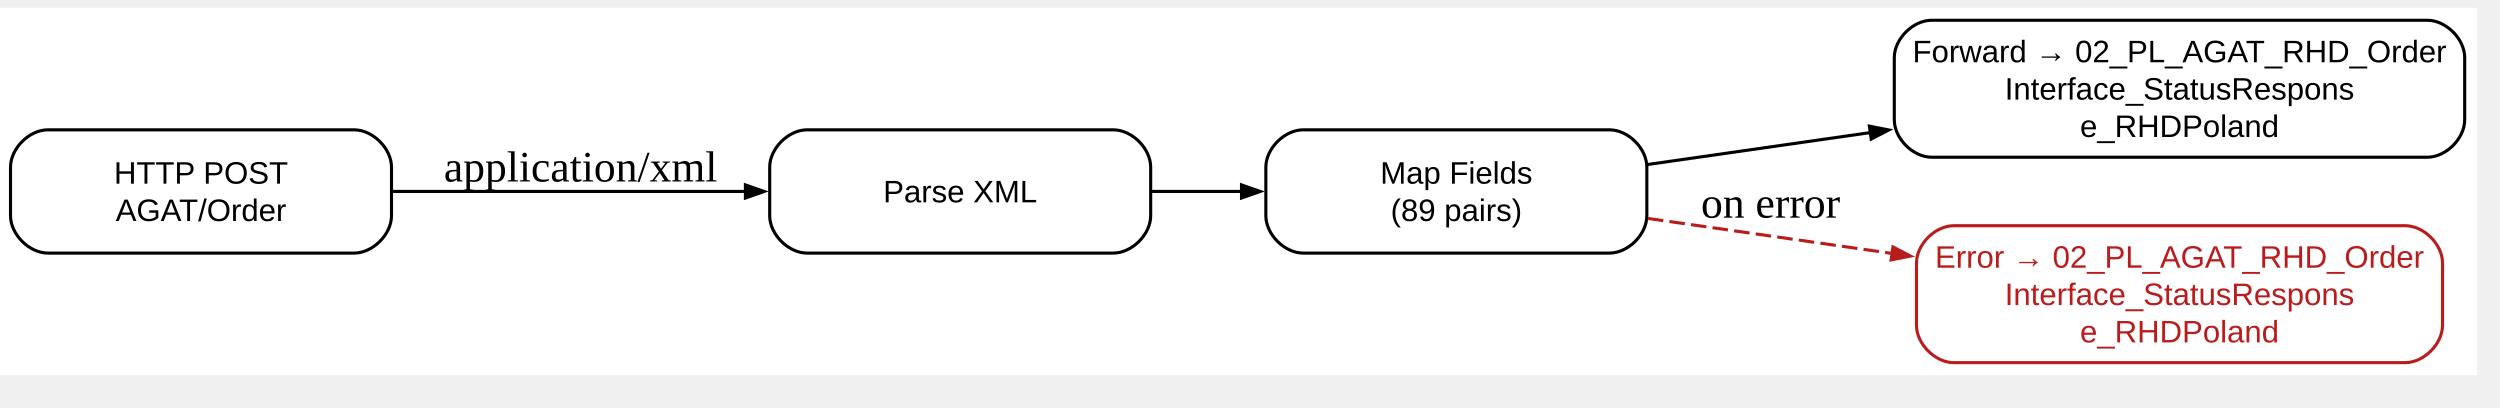
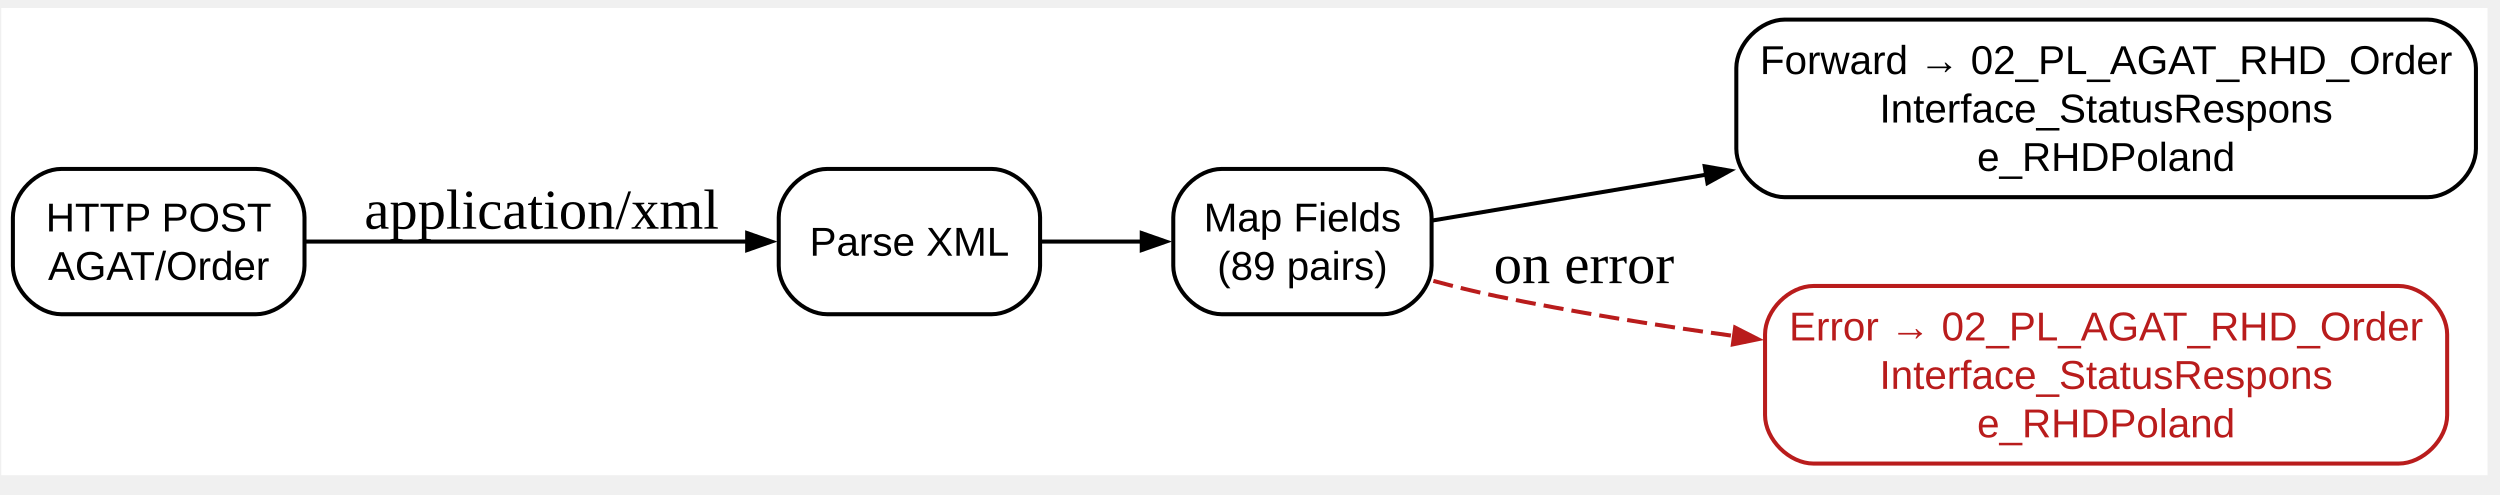
- <svg xmlns="http://www.w3.org/2000/svg" width="650pt" height="106pt" viewBox="6.00 6.00 644.00 100.00">
-   <g id="graph0" class="graph" transform="scale(0.801822 0.801822) rotate(0) translate(10.86 120.86)">
-     <polygon fill="white" stroke="none" points="-4,4 -4,-114 792.45,-114 792.45,4 -4,4" />
+ <svg xmlns="http://www.w3.org/2000/svg" width="789pt" height="156pt" viewBox="4.00 4.00 785.00 151.00">
+   <g id="graph0" class="graph" transform="scale(1.26734 1.26734) rotate(0) translate(6.35 116.35)">
+     <polygon fill="white" stroke="none" points="-2.88,2.88 -2.88,-112.88 613.13,-112.88 613.13,2.88 -2.88,2.88" />
    <g id="node1" class="node">
-       <path fill="none" stroke="black" d="M110.4,-74.8C110.4,-74.8 12,-74.8 12,-74.8 6,-74.8 0,-68.8 0,-62.8 0,-62.8 0,-47.2 0,-47.2 0,-41.2 6,-35.2 12,-35.2 12,-35.2 110.4,-35.2 110.4,-35.2 116.4,-35.2 122.4,-41.2 122.4,-47.2 122.4,-47.2 122.4,-62.8 122.4,-62.8 122.4,-68.8 116.4,-74.8 110.4,-74.8" />
-       <text xml:space="preserve" text-anchor="middle" x="61.2" y="-57.5" font-family="Arial" font-size="10.00">HTTP POST</text>
-       <text xml:space="preserve" text-anchor="middle" x="61.2" y="-45.5" font-family="Arial" font-size="10.00">AGAT/Order</text>
+       <path fill="none" stroke="black" d="M60.25,-73C60.25,-73 12,-73 12,-73 6,-73 0,-67 0,-61 0,-61 0,-49 0,-49 0,-43 6,-37 12,-37 12,-37 60.25,-37 60.25,-37 66.25,-37 72.25,-43 72.25,-49 72.25,-49 72.25,-61 72.25,-61 72.25,-67 66.25,-73 60.25,-73" />
+       <text xml:space="preserve" text-anchor="middle" x="36.12" y="-57.5" font-family="Arial" font-size="10.00">HTTP POST</text>
+       <text xml:space="preserve" text-anchor="middle" x="36.12" y="-45.5" font-family="Arial" font-size="10.00">AGAT/Order</text>
    </g>
    <g id="node2" class="node">
-       <path fill="none" stroke="black" d="M354.3,-74.8C354.3,-74.8 255.9,-74.8 255.9,-74.8 249.9,-74.8 243.9,-68.8 243.9,-62.8 243.9,-62.8 243.9,-47.2 243.9,-47.2 243.9,-41.2 249.9,-35.2 255.9,-35.2 255.9,-35.2 354.3,-35.2 354.3,-35.2 360.3,-35.2 366.3,-41.2 366.3,-47.2 366.3,-47.2 366.3,-62.8 366.3,-62.8 366.3,-68.8 360.3,-74.8 354.3,-74.8" />
-       <text xml:space="preserve" text-anchor="middle" x="305.1" y="-51.5" font-family="Arial" font-size="10.00">Parse XML</text>
+       <path fill="none" stroke="black" d="M242.5,-73C242.5,-73 201.75,-73 201.75,-73 195.75,-73 189.75,-67 189.75,-61 189.75,-61 189.75,-49 189.75,-49 189.75,-43 195.75,-37 201.75,-37 201.75,-37 242.5,-37 242.5,-37 248.5,-37 254.5,-43 254.5,-49 254.5,-49 254.5,-61 254.5,-61 254.5,-67 248.5,-73 242.5,-73" />
+       <text xml:space="preserve" text-anchor="middle" x="222.12" y="-51.5" font-family="Arial" font-size="10.00">Parse XML</text>
    </g>
    <g id="edge1" class="edge">
-       <path fill="none" stroke="black" d="M122.62,-55C157.11,-55 200.45,-55 236.12,-55" />
-       <polygon fill="black" stroke="black" points="236.1,-57.1 242.1,-55 236.1,-52.9 236.1,-57.1" />
-       <text xml:space="preserve" text-anchor="middle" x="183.15" y="-58.2" font-family="Times New Roman,serif" font-size="14.00">application/xml</text>
+       <path fill="none" stroke="black" d="M72.6,-55C104.06,-55 149.91,-55 182.33,-55" />
+       <polygon fill="black" stroke="black" points="181.93,-57.1 187.93,-55 181.93,-52.9 181.93,-57.1" />
+       <text xml:space="preserve" text-anchor="middle" x="131" y="-58.2" font-family="Times New Roman,serif" font-size="14.00">application/xml</text>
    </g>
    <g id="node3" class="node">
-       <path fill="none" stroke="black" d="M513.7,-74.8C513.7,-74.8 415.3,-74.8 415.3,-74.8 409.3,-74.8 403.3,-68.8 403.3,-62.8 403.3,-62.8 403.3,-47.2 403.3,-47.2 403.3,-41.2 409.3,-35.2 415.3,-35.2 415.3,-35.2 513.7,-35.2 513.7,-35.2 519.7,-35.2 525.7,-41.2 525.7,-47.2 525.7,-47.2 525.7,-62.8 525.7,-62.8 525.7,-68.8 519.7,-74.8 513.7,-74.8" />
-       <text xml:space="preserve" text-anchor="middle" x="464.5" y="-57.5" font-family="Arial" font-size="10.00">Map Fields</text>
-       <text xml:space="preserve" text-anchor="middle" x="464.5" y="-45.5" font-family="Arial" font-size="10.00">(89 pairs)</text>
+       <path fill="none" stroke="black" d="M339.5,-73C339.5,-73 299.5,-73 299.5,-73 293.5,-73 287.5,-67 287.5,-61 287.5,-61 287.5,-49 287.5,-49 287.5,-43 293.5,-37 299.5,-37 299.5,-37 339.5,-37 339.5,-37 345.5,-37 351.5,-43 351.5,-49 351.5,-49 351.5,-61 351.5,-61 351.5,-67 345.5,-73 339.5,-73" />
+       <text xml:space="preserve" text-anchor="middle" x="319.5" y="-57.5" font-family="Arial" font-size="10.00">Map Fields</text>
+       <text xml:space="preserve" text-anchor="middle" x="319.5" y="-45.5" font-family="Arial" font-size="10.00">(89 pairs)</text>
    </g>
    <g id="edge2" class="edge">
-       <path fill="none" stroke="black" d="M366.5,-55C376.04,-55 385.95,-55 395.64,-55" />
-       <polygon fill="black" stroke="black" points="395.48,-57.1 401.48,-55 395.48,-52.9 395.48,-57.1" />
+       <path fill="none" stroke="black" d="M254.88,-55C262.85,-55 271.48,-55 279.75,-55" />
+       <polygon fill="black" stroke="black" points="279.69,-57.1 285.69,-55 279.69,-52.9 279.69,-57.1" />
    </g>
    <g id="node4" class="node">
-       <path fill="none" stroke="black" d="M776.45,-110C776.45,-110 617.2,-110 617.2,-110 611.2,-110 605.2,-104 605.2,-98 605.2,-98 605.2,-78 605.2,-78 605.2,-72 611.2,-66 617.2,-66 617.2,-66 776.45,-66 776.45,-66 782.45,-66 788.45,-72 788.45,-78 788.45,-78 788.45,-98 788.45,-98 788.45,-104 782.45,-110 776.45,-110" />
-       <text xml:space="preserve" text-anchor="middle" x="696.83" y="-96.5" font-family="Arial" font-size="10.00">Forward → 02_​PL_​AGAT_​RHD_​Order</text>
-       <text xml:space="preserve" text-anchor="middle" x="696.83" y="-84.5" font-family="Arial" font-size="10.00">Interface_​StatusRespons</text>
-       <text xml:space="preserve" text-anchor="middle" x="696.83" y="-72.5" font-family="Arial" font-size="10.00">e_​RHDPoland</text>
+       <path fill="none" stroke="black" d="M598.25,-110C598.25,-110 439,-110 439,-110 433,-110 427,-104 427,-98 427,-98 427,-78 427,-78 427,-72 433,-66 439,-66 439,-66 598.25,-66 598.25,-66 604.25,-66 610.25,-72 610.25,-78 610.25,-78 610.25,-98 610.25,-98 610.25,-104 604.25,-110 598.25,-110" />
+       <text xml:space="preserve" text-anchor="middle" x="518.62" y="-96.5" font-family="Arial" font-size="10.00">Forward → 02_​PL_​AGAT_​RHD_​Order</text>
+       <text xml:space="preserve" text-anchor="middle" x="518.62" y="-84.5" font-family="Arial" font-size="10.00">Interface_​StatusRespons</text>
+       <text xml:space="preserve" text-anchor="middle" x="518.62" y="-72.5" font-family="Arial" font-size="10.00">e_​RHDPoland</text>
    </g>
    <g id="edge3" class="edge">
-       <path fill="none" stroke="black" d="M526.02,-63.67C547.97,-66.82 573.38,-70.46 597.74,-73.95" />
-       <polygon fill="black" stroke="black" points="597.19,-75.99 603.43,-74.76 597.78,-71.83 597.19,-75.99" />
+       <path fill="none" stroke="black" d="M351.74,-60.23C370.31,-63.34 395,-67.47 419.64,-71.6" />
+       <polygon fill="black" stroke="black" points="419.17,-73.65 425.44,-72.57 419.86,-69.5 419.17,-73.65" />
    </g>
    <g id="node5" class="node">
-       <path fill="none" stroke="#b91c1c" d="M769.33,-44C769.33,-44 624.33,-44 624.33,-44 618.33,-44 612.33,-38 612.33,-32 612.33,-32 612.33,-12 612.33,-12 612.33,-6 618.33,0 624.33,0 624.33,0 769.33,0 769.33,0 775.33,0 781.33,-6 781.33,-12 781.33,-12 781.33,-32 781.33,-32 781.33,-38 775.33,-44 769.33,-44" />
-       <text xml:space="preserve" text-anchor="middle" x="696.83" y="-30.5" font-family="Arial" font-size="10.00" fill="#b91c1c">Error → 02_​PL_​AGAT_​RHD_​Order</text>
-       <text xml:space="preserve" text-anchor="middle" x="696.83" y="-18.5" font-family="Arial" font-size="10.00" fill="#b91c1c">Interface_​StatusRespons</text>
-       <text xml:space="preserve" text-anchor="middle" x="696.83" y="-6.5" font-family="Arial" font-size="10.00" fill="#b91c1c">e_​RHDPoland</text>
+       <path fill="none" stroke="#b91c1c" d="M591.12,-44C591.12,-44 446.12,-44 446.12,-44 440.12,-44 434.12,-38 434.12,-32 434.12,-32 434.12,-12 434.12,-12 434.12,-6 440.12,0 446.12,0 446.12,0 591.12,0 591.12,0 597.12,0 603.12,-6 603.12,-12 603.12,-12 603.12,-32 603.12,-32 603.12,-38 597.12,-44 591.12,-44" />
+       <text xml:space="preserve" text-anchor="middle" x="518.62" y="-30.5" font-family="Arial" font-size="10.00" fill="#b91c1c">Error → 02_​PL_​AGAT_​RHD_​Order</text>
+       <text xml:space="preserve" text-anchor="middle" x="518.62" y="-18.5" font-family="Arial" font-size="10.00" fill="#b91c1c">Interface_​StatusRespons</text>
+       <text xml:space="preserve" text-anchor="middle" x="518.62" y="-6.5" font-family="Arial" font-size="10.00" fill="#b91c1c">e_​RHDPoland</text>
    </g>
    <g id="edge4" class="edge">
-       <path fill="none" stroke="#b91c1c" stroke-dasharray="5,2" d="M526.02,-46.33C550.02,-42.89 578.14,-38.86 604.52,-35.08" />
-       <polygon fill="#b91c1c" stroke="#b91c1c" points="604.76,-37.17 610.41,-34.24 604.17,-33.01 604.76,-37.17" />
-       <text xml:space="preserve" text-anchor="middle" x="565.45" y="-46.58" font-family="Times New Roman,serif" font-size="14.00">on error</text>
+       <path fill="none" stroke="#b91c1c" stroke-dasharray="5,2" d="M351.94,-45.26C357.11,-43.87 362.43,-42.55 367.5,-41.5 386.44,-37.57 406.9,-34.29 426.44,-31.61" />
+       <polygon fill="#b91c1c" stroke="#b91c1c" points="426.71,-33.69 432.37,-30.81 426.15,-29.53 426.71,-33.69" />
+       <text xml:space="preserve" text-anchor="middle" x="389.25" y="-44.7" font-family="Times New Roman,serif" font-size="14.00">on error</text>
    </g>
  </g>
</svg>
